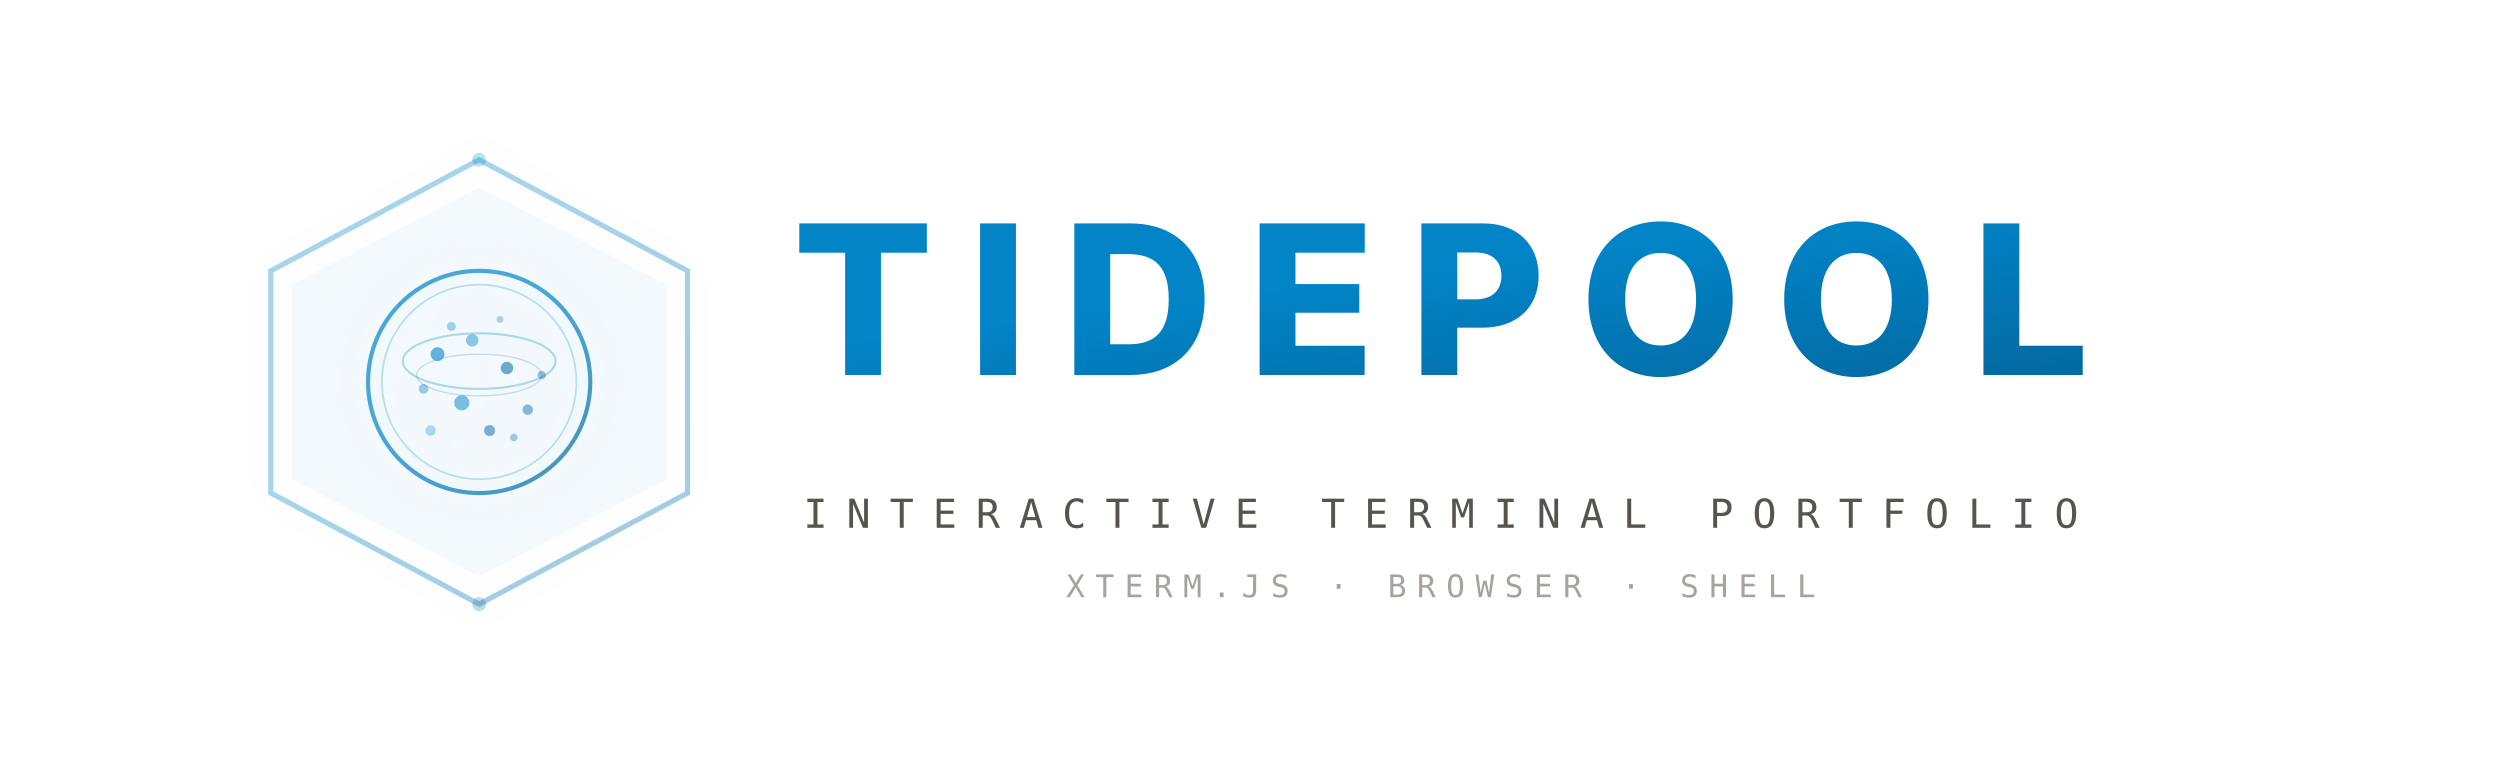
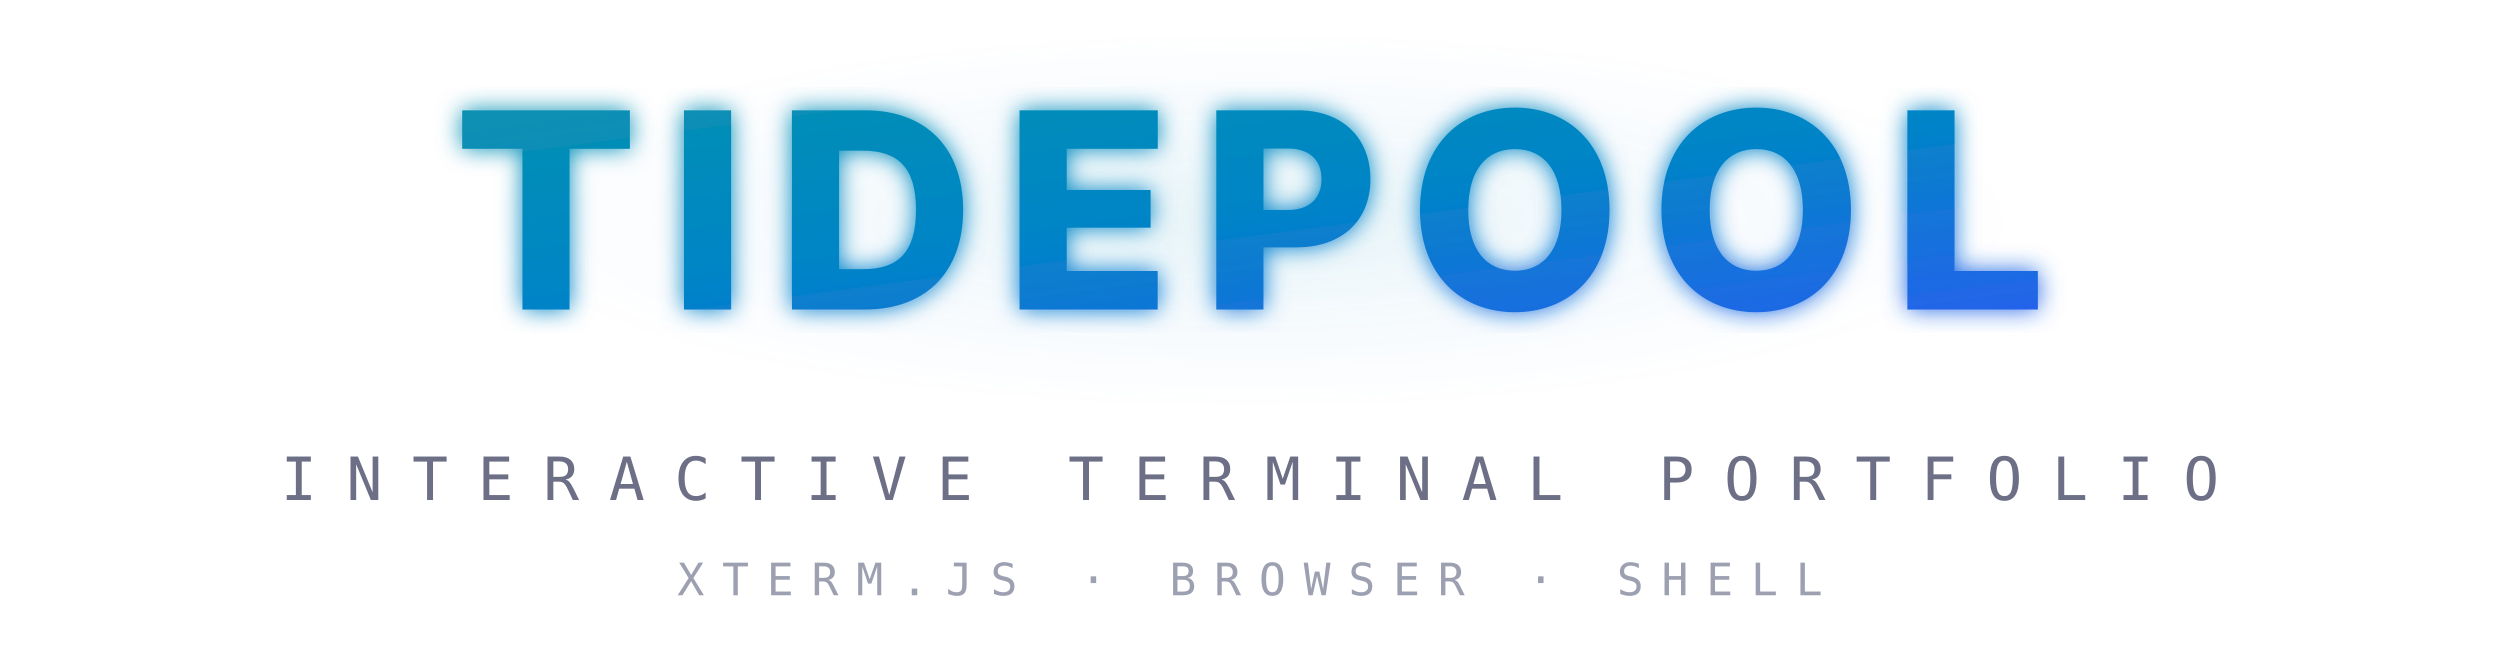
- <svg xmlns="http://www.w3.org/2000/svg" viewBox="0 0 720 220" fill="none">
+ <svg xmlns="http://www.w3.org/2000/svg" viewBox="0 0 420 110" fill="none">
  <defs>
-     <linearGradient id="g1" x1="0%" y1="0%" x2="100%" y2="100%">
-       <stop offset="0%" stop-color="#0284c7" />
-       <stop offset="40%" stop-color="#0284c7" />
-       <stop offset="100%" stop-color="#0369a1" />
+     <linearGradient id="grad" x1="0%" y1="0%" x2="100%" y2="100%">
+       <stop offset="0%" stop-color="#0891b2" />
+       <stop offset="50%" stop-color="#0284c7" />
+       <stop offset="100%" stop-color="#2563eb" />
    </linearGradient>
-     <linearGradient id="g2" x1="0%" y1="100%" x2="100%" y2="0%">
-       <stop offset="0%" stop-color="#0369a1" />
-       <stop offset="100%" stop-color="#0284c7" />
-     </linearGradient>
-     <linearGradient id="g3" x1="0%" y1="0%" x2="0%" y2="100%">
-       <stop offset="0%" stop-color="#0284c7" />
-       <stop offset="50%" stop-color="#0284c7" />
-       <stop offset="100%" stop-color="#0369a1" />
-     </linearGradient>
-     <filter id="softglow" x="-30%" y="-30%" width="160%" height="160%">
-       <feGaussianBlur in="SourceAlpha" stdDeviation="6" result="blur" />
-       <feFlood flood-color="#0284c7" flood-opacity="0.1" result="color" />
-       <feComposite in="color" in2="blur" operator="in" result="shadow" />
-       <feComposite in="SourceGraphic" in2="shadow" operator="over" />
+     <radialGradient id="glow" cx="50%" cy="40%" r="40%">
+       <stop offset="0%" stop-color="#0891b2" stop-opacity="0.1" />
+       <stop offset="50%" stop-color="#0284c7" stop-opacity="0.04" />
+       <stop offset="100%" stop-color="#2563eb" stop-opacity="0" />
+     </radialGradient>
+     <filter id="textglow">
+       <feGaussianBlur in="SourceGraphic" stdDeviation="2" result="blur" />
+       <feComposite in="SourceGraphic" in2="blur" operator="over" />
    </filter>
  </defs>
-   <g transform="translate(58, 40)" filter="url(#softglow)">
-     <path d="M 80 6 L 140 38 L 140 102 L 80 134 L 20 102 L 20 38 Z" fill="none" stroke="url(#g1)" stroke-width="1.5" opacity="0.35" />
-     <path d="M 80 14 L 134 42 L 134 98 L 80 126 L 26 98 L 26 42 Z" fill="#0284c7" opacity="0.04" />
-     <circle cx="80" cy="70" r="32" fill="none" stroke="url(#g1)" stroke-width="1.2" opacity="0.7" />
-     <circle cx="80" cy="70" r="28" fill="none" stroke="#0284c7" stroke-width="0.5" opacity="0.25" />
-     <ellipse cx="80" cy="64" rx="22" ry="8" fill="none" stroke="#0284c7" stroke-width="0.6" opacity="0.3" />
-     <ellipse cx="80" cy="68" rx="18" ry="6" fill="none" stroke="#0369a1" stroke-width="0.4" opacity="0.2" />
-     <circle cx="68" cy="62" r="2" fill="#0284c7" opacity="0.6" />
-     <circle cx="88" cy="66" r="1.8" fill="#0369a1" opacity="0.55" />
-     <circle cx="75" cy="76" r="2.2" fill="#0284c7" opacity="0.5" />
-     <circle cx="94" cy="78" r="1.5" fill="#0369a1" opacity="0.45" />
-     <circle cx="64" cy="72" r="1.4" fill="#0284c7" opacity="0.4" />
-     <circle cx="83" cy="84" r="1.6" fill="#0369a1" opacity="0.5" />
-     <circle cx="72" cy="54" r="1.3" fill="#0284c7" opacity="0.35" />
-     <circle cx="98" cy="68" r="1.2" fill="#0369a1" opacity="0.4" />
-     <circle cx="78" cy="58" r="1.8" fill="#0284c7" opacity="0.45" />
-     <circle cx="90" cy="86" r="1.1" fill="#0369a1" opacity="0.35" />
-     <circle cx="66" cy="84" r="1.5" fill="#0284c7" opacity="0.3" />
-     <circle cx="86" cy="52" r="1" fill="#0369a1" opacity="0.3" />
-     <circle cx="80" cy="6" r="2" fill="#0284c7" opacity="0.25" />
-     <circle cx="80" cy="134" r="2" fill="#0369a1" opacity="0.25" />
-   </g>
-   <text x="415" y="108" font-family="'SF Pro Display', 'Inter', 'Segoe UI', 'Helvetica Neue', Arial, sans-serif" font-size="60" font-weight="800" letter-spacing="10" fill="url(#g1)" text-anchor="middle">TIDEPOOL</text>
-   <line x1="280" y1="128" x2="550" y2="128" stroke="url(#g1)" stroke-width="0.8" opacity="0.2" />
-   <text x="415" y="152" font-family="'SF Mono', 'JetBrains Mono', 'Fira Code', 'Cascadia Code', monospace" font-size="11.5" font-weight="400" letter-spacing="5.5" fill="#57534e" text-anchor="middle">INTERACTIVE TERMINAL PORTFOLIO</text>
-   <text x="415" y="172" font-family="'SF Mono', 'JetBrains Mono', 'Fira Code', monospace" font-size="9" font-weight="400" letter-spacing="3" fill="#a8a29e" text-anchor="middle">XTERM.JS  ·  BROWSER  ·  SHELL</text>
+   <ellipse cx="210" cy="45" rx="160" ry="40" fill="url(#glow)" />
+   <text x="210" y="52" text-anchor="middle" font-family="'Inter', 'SF Pro Display', 'Segoe UI', 'Helvetica Neue', Arial, sans-serif" font-size="46" font-weight="800" fill="url(#grad)" letter-spacing="5" filter="url(#textglow)">TIDEPOOL</text>
+   <line x1="115" y1="68" x2="305" y2="68" stroke="url(#grad)" stroke-width="0.6" opacity="0.2" />
+   <text x="210" y="84" text-anchor="middle" font-family="'JetBrains Mono', 'SF Mono', 'Fira Code', 'Cascadia Code', monospace" font-size="10" font-weight="400" fill="#6c6f85" letter-spacing="5">INTERACTIVE TERMINAL PORTFOLIO</text>
+   <text x="210" y="100" text-anchor="middle" font-family="'JetBrains Mono', 'SF Mono', 'Fira Code', monospace" font-size="7.5" font-weight="400" fill="#9ca0b0" letter-spacing="3">XTERM.JS · BROWSER · SHELL</text>
</svg>
